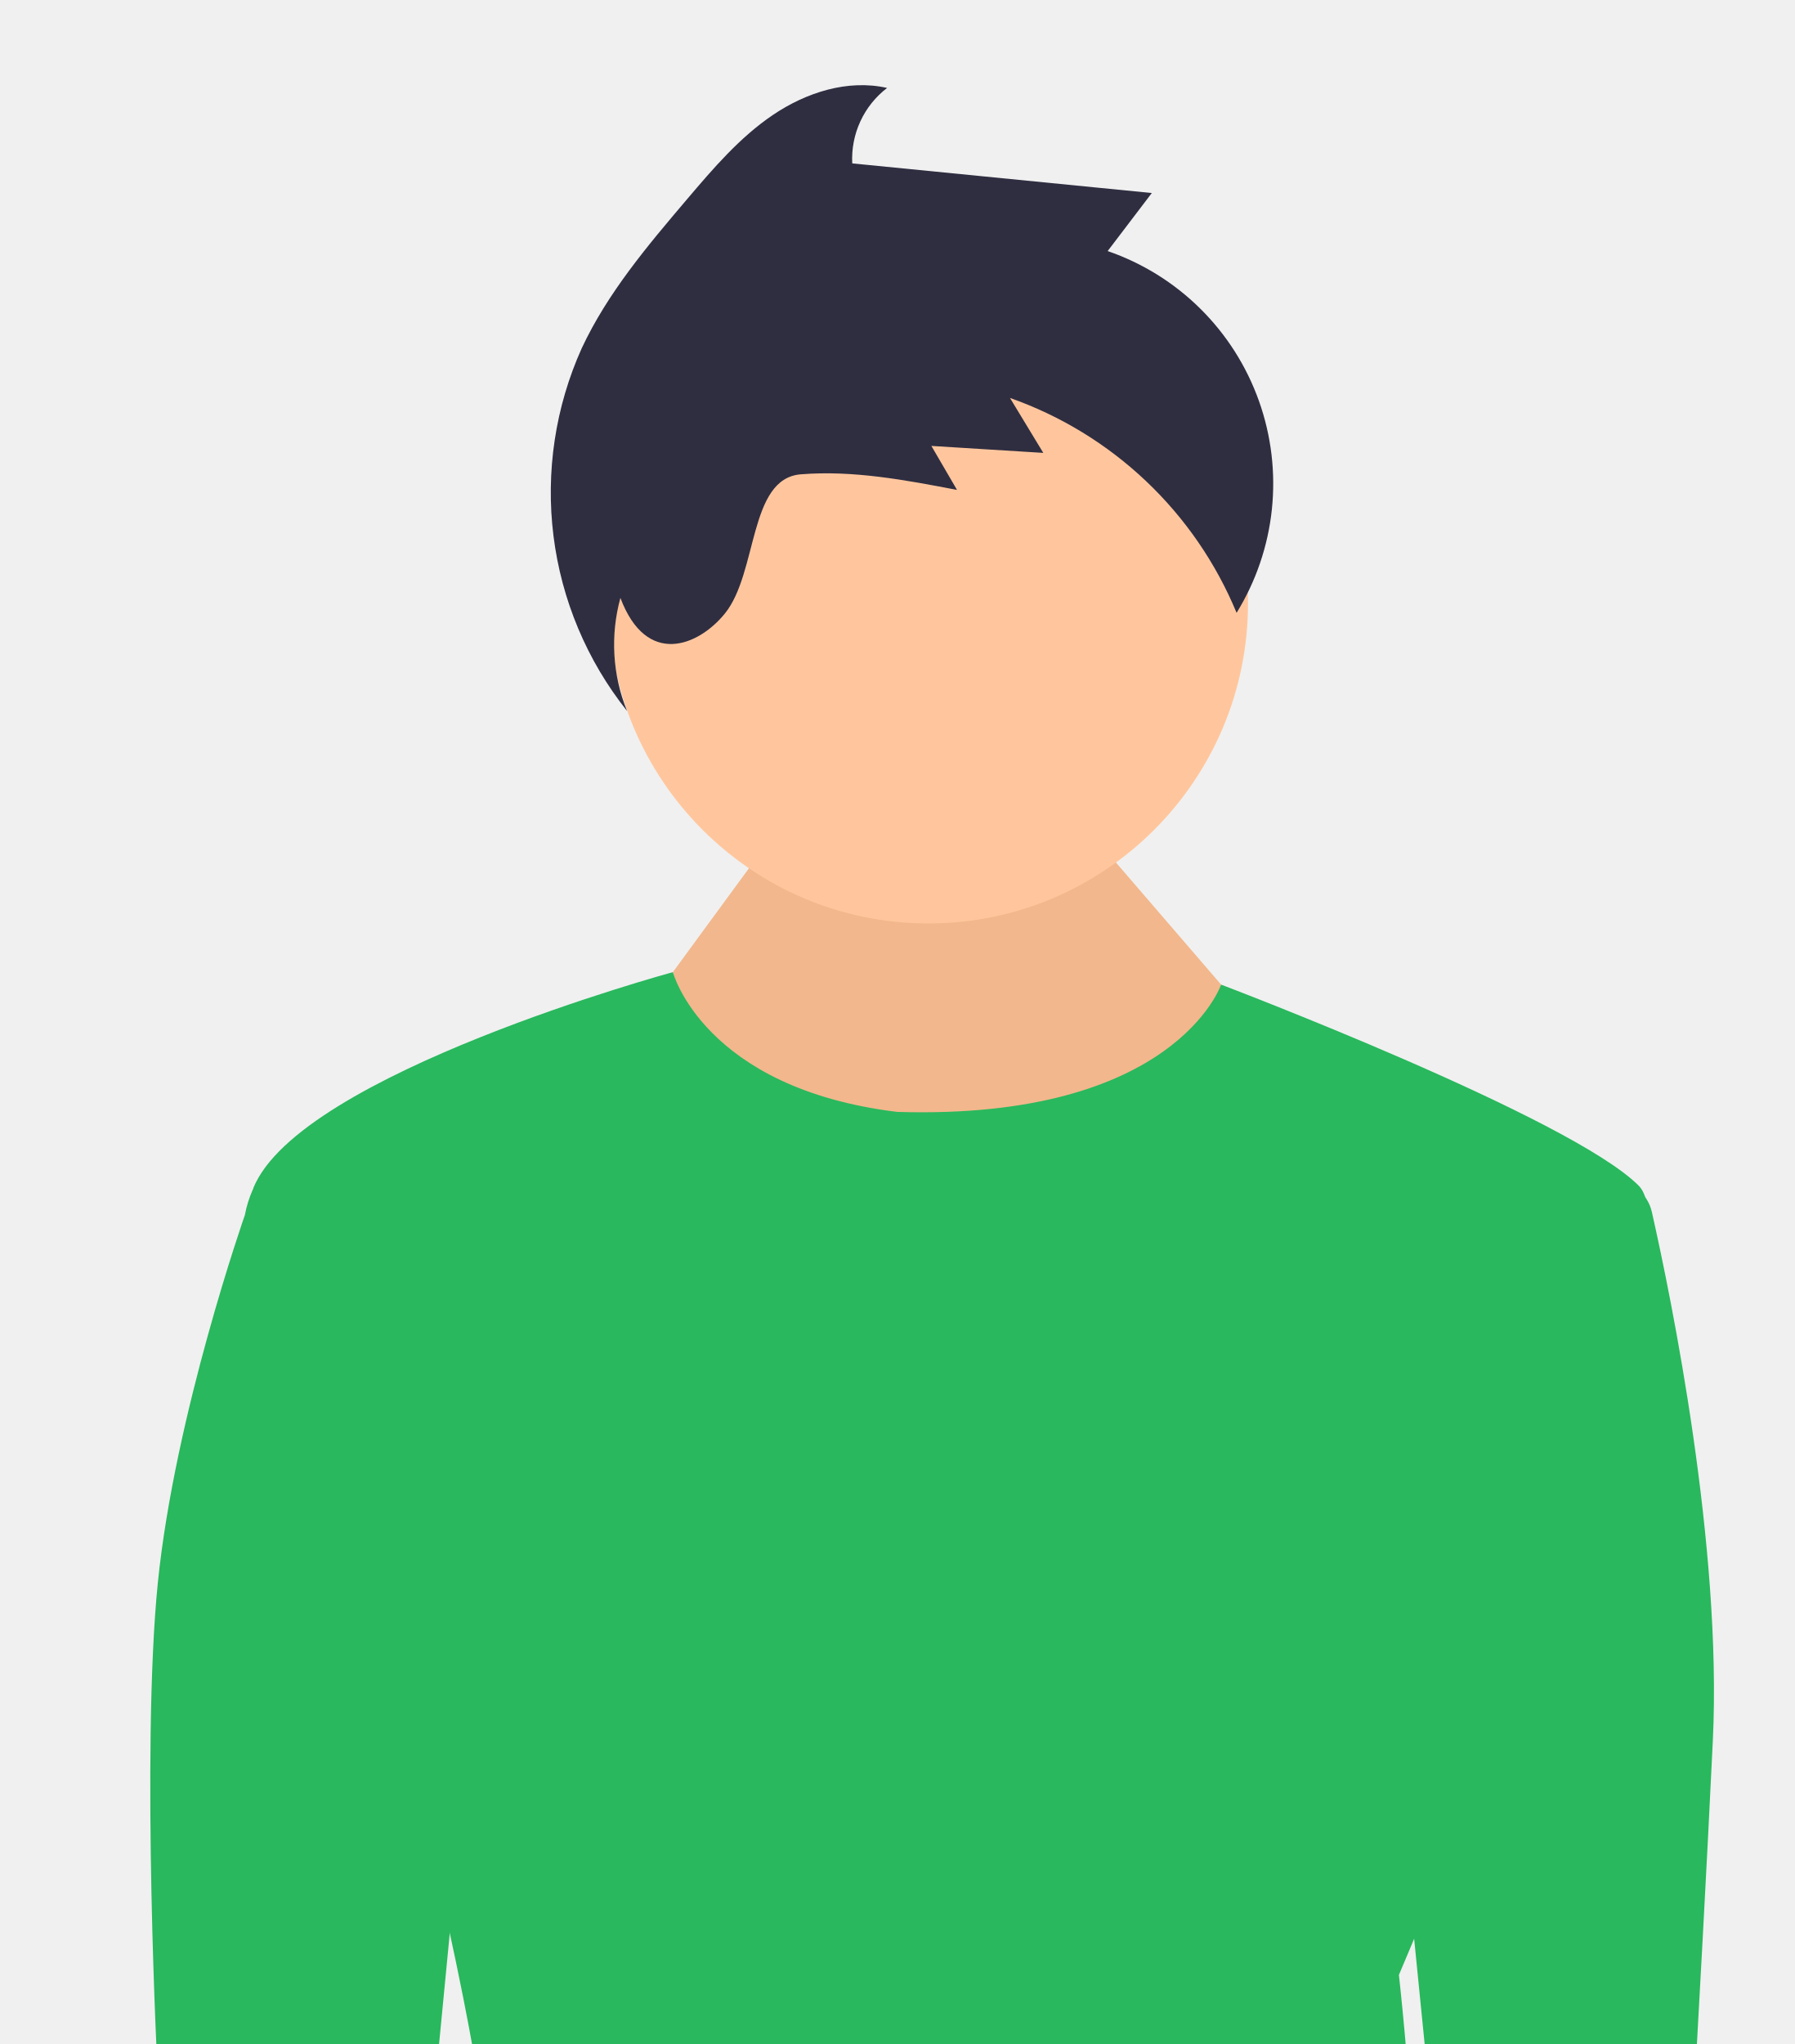
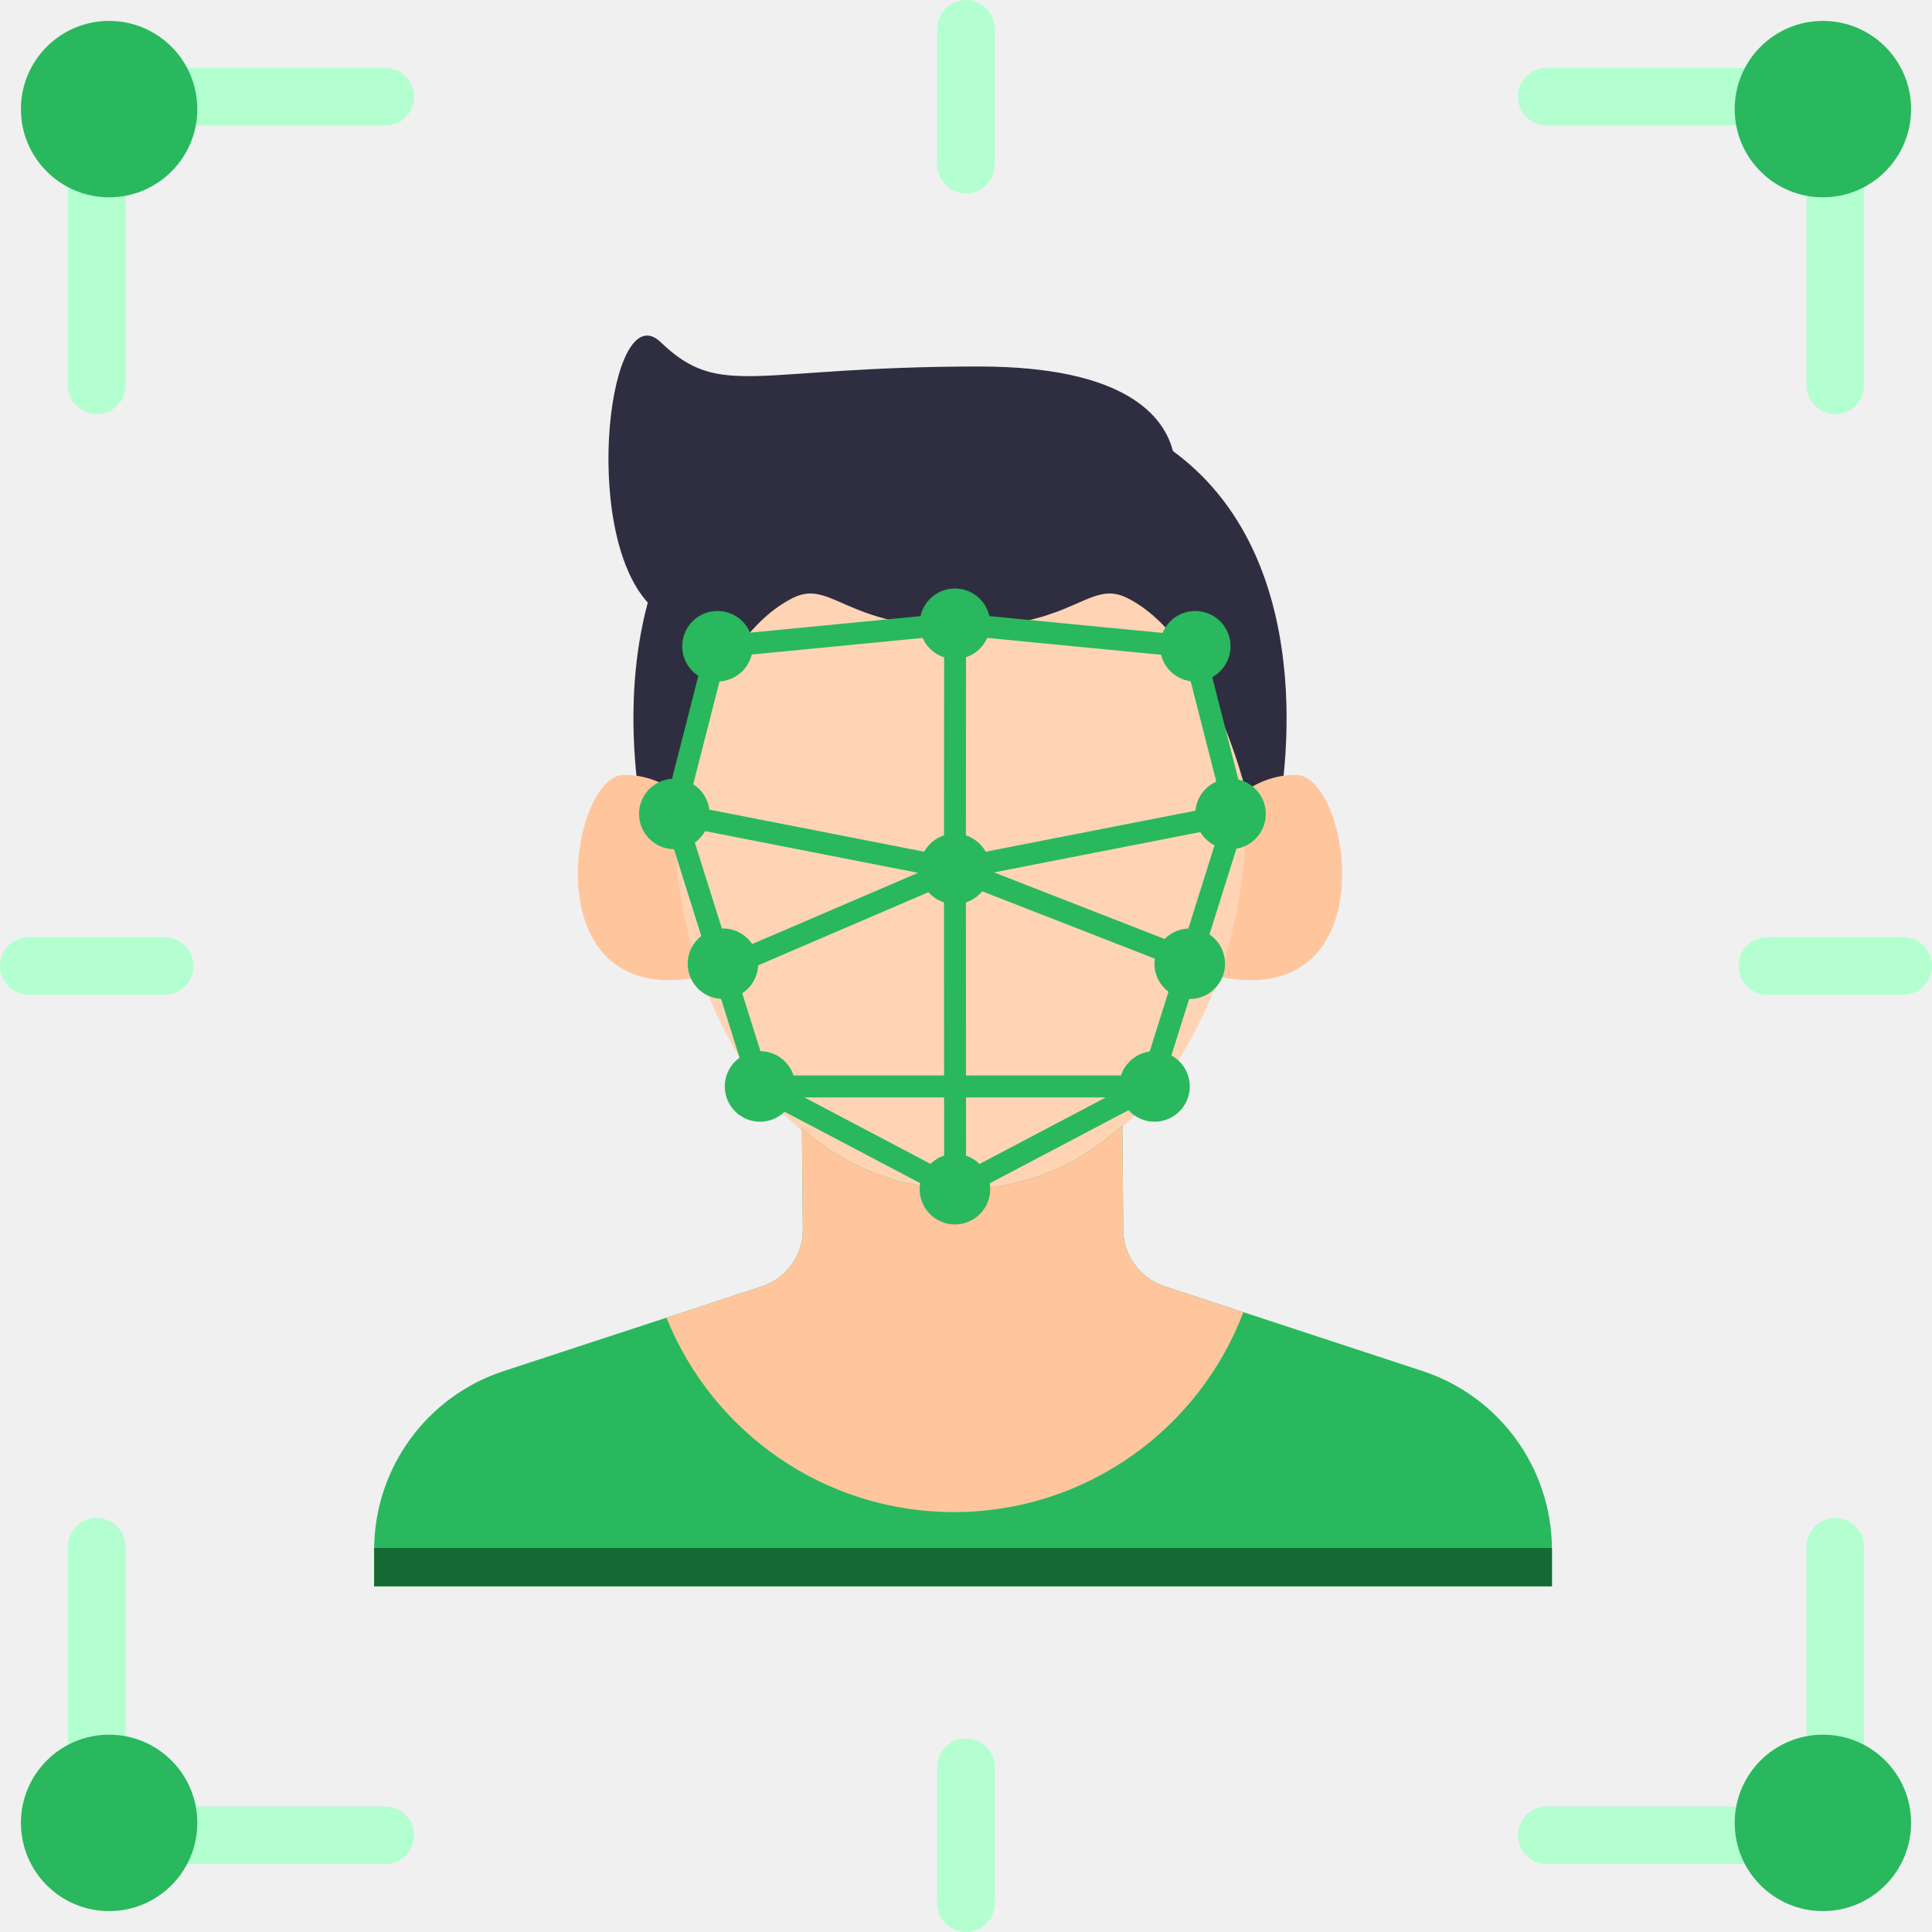
- <svg xmlns="http://www.w3.org/2000/svg" width="216" height="246" viewBox="0 0 216 246" fill="none">
-   <g clip-path="url(#clip0_1206_1863)">
-     <path d="M81 117L96.632 95.666H127.326L147 118.5C147 118.5 141.373 170.926 117.095 173.111C91.145 175.446 81 117 81 117Z" fill="#F2B78C" />
-     <path d="M111.758 111.138C133.01 111.138 150.238 93.879 150.238 72.589C150.238 51.299 133.01 34.04 111.758 34.04C90.507 34.04 73.279 51.299 73.279 72.589C73.279 93.879 90.507 111.138 111.758 111.138Z" fill="#FFC69D" />
-     <path d="M178.712 142.003H194.023C195.148 142.002 196.24 142.385 197.119 143.089C197.998 143.793 198.611 144.775 198.858 145.875C201.221 156.356 207.31 186.066 206.197 209.463C204.823 238.375 202.075 283.808 202.075 287.938C202.075 292.068 188.332 355.399 188.332 355.399C188.332 355.399 178.884 339.843 168.491 342.802L170.466 286.561L173.215 263.157L169.092 221.854L178.712 142.003Z" fill="#29B85D" />
-     <path d="M81 117C81 117 35.997 129.233 30.5 143C53 218.808 57.5 250 57.5 250C57.5 250 57.5 272.5 57.5 280.5C51.261 300.183 77.403 352.035 104.888 342.398C121.92 336.48 153.421 345.567 171.153 342.32C171.153 342.32 173.902 305.148 171.153 298.264C168.405 291.38 161.534 295.51 165.656 285.873C169.779 276.236 168.405 274.859 167.031 270.729C165.656 266.599 169.779 261.092 169.779 255.585C169.779 250.078 168.405 237.687 168.405 237.687C168.405 237.687 205.51 150.952 197.265 142.692C189.019 134.431 147 118.5 147 118.5C147 118.5 141.453 134.847 108 133.82C84.695 130.973 81 117 81 117Z" fill="#29B85D" />
-     <path d="M41.731 134L36.85 136.445C34.951 137.396 33.296 138.776 32.017 140.474C30.738 142.173 29.869 144.146 29.477 146.237C29.477 146.237 21.046 170.239 19 190.5C16.954 210.761 19 250 19 250L6 347.396C6 347.396 29.363 340.512 36.234 347.396C36.234 347.396 29.363 326.745 33.486 319.861C37.608 312.977 37.608 303.34 37.608 303.34C37.608 303.34 34.86 303.34 41.731 296.456C48.602 289.572 49.977 286.819 48.602 285.442C47.228 284.066 50.5 272.377 50.5 271C50.5 269.623 59.597 176.679 59.597 176.679L41.731 134Z" fill="#29B85D" />
-     <path d="M75.49 85.575C73.731 81.25 73.449 76.465 74.686 71.962C77.829 80.314 84.074 77.765 87.256 73.848C91.246 68.936 90.097 57.593 96.398 57.086C102.699 56.578 108.999 57.773 115.208 58.962C114.179 57.197 113.15 55.433 112.122 53.668C116.613 53.947 121.104 54.227 125.595 54.506C124.258 52.302 122.921 50.097 121.583 47.893C127.689 50.043 133.274 53.457 137.974 57.913C142.675 62.369 146.385 67.767 148.864 73.756C151.193 69.979 152.644 65.725 153.11 61.309C153.575 56.893 153.043 52.429 151.552 48.248C150.062 44.066 147.651 40.274 144.499 37.153C141.347 34.031 137.534 31.66 133.343 30.216C135.115 27.887 136.887 25.558 138.658 23.23L102.596 19.665C102.506 17.924 102.842 16.187 103.573 14.604C104.304 13.022 105.409 11.642 106.793 10.584C102.07 9.516 97.062 11.118 93.049 13.831C89.036 16.544 85.845 20.285 82.707 23.978C77.956 29.569 73.147 35.248 70.037 41.897C66.847 48.975 65.668 56.798 66.63 64.504C67.593 72.211 70.658 79.502 75.49 85.575ZM75.926 68.611L75.927 68.609L75.963 68.603L75.926 68.611Z" fill="#2F2E41" />
-   </g>
-   <defs>
-     <clipPath id="clip0_1206_1863">
-       <rect width="216" height="246" fill="white" />
-     </clipPath>
-   </defs>
+ <svg xmlns="http://www.w3.org/2000/svg" width="293" height="293" viewBox="0 0 293 293" fill="none">
+   <path d="M14.669 62.802C12.258 62.802 10.305 60.849 10.305 58.438V21.898C10.305 15.506 15.505 10.305 21.897 10.305H58.437C60.848 10.305 62.801 12.259 62.801 14.67C62.801 17.081 60.848 19.035 58.437 19.035H21.897C20.319 19.035 19.035 20.319 19.035 21.897V58.437C19.035 60.849 17.08 62.802 14.669 62.802Z" fill="#B4FFCF" />
+   <path d="M278.329 62.802C275.918 62.802 273.964 60.849 273.964 58.438V21.898C273.964 20.32 272.68 19.035 271.102 19.035H234.562C232.151 19.035 230.197 17.082 230.197 14.671C230.197 12.26 232.151 10.306 234.562 10.306H271.102C277.494 10.306 282.694 15.506 282.694 21.898V58.438C282.694 60.849 280.739 62.802 278.329 62.802Z" fill="#B4FFCF" />
+   <path d="M58.437 282.695H21.897C15.505 282.695 10.305 277.494 10.305 271.102V234.563C10.305 232.152 12.258 230.198 14.669 230.198C17.08 230.198 19.034 232.152 19.034 234.563V271.102C19.034 272.681 20.318 273.965 21.896 273.965H58.436C60.847 273.965 62.801 275.918 62.801 278.329C62.801 280.74 60.848 282.695 58.437 282.695Z" fill="#B4FFCF" />
+   <path d="M271.102 282.695H234.562C232.151 282.695 230.197 280.741 230.197 278.33C230.197 275.919 232.151 273.965 234.562 273.965H271.102C272.68 273.965 273.964 272.681 273.964 271.103V234.563C273.964 232.152 275.918 230.198 278.329 230.198C280.74 230.198 282.694 232.152 282.694 234.563V271.103C282.694 277.495 277.494 282.695 271.102 282.695Z" fill="#B4FFCF" />
+   <path d="M146.499 29.341C144.088 29.341 142.135 27.387 142.135 24.976V4.365C142.135 1.954 144.088 0 146.499 0C148.91 0 150.864 1.954 150.864 4.365V24.976C150.864 27.387 148.91 29.341 146.499 29.341Z" fill="#B4FFCF" />
+   <path d="M146.499 293C144.088 293 142.135 291.046 142.135 288.635V268.024C142.135 265.613 144.088 263.659 146.499 263.659C148.91 263.659 150.864 265.613 150.864 268.024V288.635C150.864 291.046 148.91 293 146.499 293Z" fill="#B4FFCF" />
+   <path d="M288.636 150.865H268.025C265.614 150.865 263.66 148.911 263.66 146.5C263.66 144.089 265.614 142.135 268.025 142.135H288.636C291.047 142.135 293.001 144.089 293.001 146.5C293.001 148.911 291.047 150.865 288.636 150.865Z" fill="#B4FFCF" />
+   <path d="M24.976 150.865H4.365C1.954 150.865 0 148.911 0 146.5C0 144.089 1.954 142.135 4.365 142.135H24.976C27.387 142.135 29.341 144.089 29.341 146.5C29.341 148.911 27.387 150.865 24.976 150.865Z" fill="#B4FFCF" />
+   <path d="M16.548 29.923C23.935 29.923 29.924 23.934 29.924 16.547C29.924 9.16 23.935 3.171 16.548 3.171C9.161 3.171 3.172 9.16 3.172 16.547C3.172 23.934 9.161 29.923 16.548 29.923Z" fill="#29B85D" />
+   <path d="M276.454 289.829C283.842 289.829 289.83 283.84 289.83 276.453C289.83 269.065 283.842 263.077 276.454 263.077C269.067 263.077 263.078 269.065 263.078 276.453C263.078 283.84 269.067 289.829 276.454 289.829Z" fill="#29B85D" />
+   <path d="M16.548 289.829C23.935 289.829 29.924 283.84 29.924 276.453C29.924 269.065 23.935 263.077 16.548 263.077C9.161 263.077 3.172 269.065 3.172 276.453C3.172 283.84 9.161 289.829 16.548 289.829Z" fill="#29B85D" />
+   <path d="M276.454 29.923C283.842 29.923 289.83 23.934 289.83 16.547C289.83 9.16 283.842 3.171 276.454 3.171C269.067 3.171 263.078 9.16 263.078 16.547C263.078 23.934 269.067 29.923 276.454 29.923Z" fill="#29B85D" />
+   <path d="M177.885 68.406C176.513 63.1 170.658 55.582 148.473 55.582C114.197 55.582 109.318 60.657 100.196 51.892C92.499 44.495 87.98 80.09 98.241 91.394C93.911 107.404 97.375 123.44 97.375 123.44H193.809C193.809 123.44 201.904 85.982 177.885 68.406Z" fill="#2F2E41" />
+   <path d="M107.111 125.122C107.111 125.122 102.955 117.508 94.641 117.508C86.325 117.508 80.435 154.063 107.111 147.969V125.122Z" fill="#FFC69D" />
+   <path d="M184.07 125.122C184.07 125.122 188.227 117.508 196.543 117.508C204.857 117.508 210.747 154.063 184.07 147.969V125.122Z" fill="#FFC69D" />
+   <path d="M145.591 76.138C81.888 76.138 94.069 180.613 145.591 180.613C197.113 180.613 209.294 76.138 145.591 76.138Z" fill="#FFD4B5" />
+   <path d="M145.592 70.451C145.592 70.451 102.262 64.338 102.262 119.933C102.262 119.933 107.718 96.955 120.233 90.689C126.063 87.77 128.198 95.163 145.592 95.163C162.984 95.163 165.119 87.77 170.949 90.689C183.465 96.955 188.92 119.933 188.92 119.933C188.92 64.338 145.592 70.451 145.592 70.451Z" fill="#2F2E41" />
+   <path d="M170.353 186.529L170.213 170.722C163.668 176.612 155.524 180.263 146 180.347C136.476 180.431 128.269 176.923 121.621 171.15L121.756 186.404C121.792 190.352 119.267 193.868 115.516 195.097L76.385 207.932C64.665 211.776 56.742 222.715 56.742 235.048V240.571H235.363V235.036C235.363 222.708 227.445 211.774 215.733 207.925L176.588 195.062C172.895 193.85 170.387 190.416 170.353 186.529Z" fill="#29B85D" />
+   <path d="M144.656 229.315C164.728 229.315 181.849 216.716 188.565 198.998L176.587 195.062C172.893 193.848 170.386 190.416 170.352 186.529L170.212 170.72C163.667 176.612 155.523 180.263 145.999 180.347C136.475 180.43 128.268 176.923 121.62 171.149L121.755 186.402C121.791 190.352 119.266 193.866 115.515 195.098L101.074 199.835C108.007 217.111 124.901 229.315 144.656 229.315Z" fill="#FFC69D" />
+   <path d="M191.965 123.44C191.965 120.895 190.19 118.772 187.812 118.228L183.845 102.699C185.496 101.788 186.616 100.031 186.616 98.011C186.616 95.056 184.221 92.662 181.266 92.662C179.029 92.662 177.114 94.034 176.316 95.984L150.039 93.436C149.507 91.042 147.375 89.251 144.821 89.251C142.265 89.251 140.132 91.046 139.601 93.44L113.749 95.949C112.941 94.018 111.036 92.662 108.812 92.662C105.857 92.662 103.462 95.056 103.462 98.011C103.462 99.893 104.436 101.545 105.906 102.499L101.918 118.106C99.124 118.285 96.912 120.6 96.912 123.438C96.912 126.375 99.279 128.757 102.21 128.786L106.349 141.945C105.099 142.925 104.293 144.443 104.293 146.154C104.293 149.011 106.532 151.336 109.351 151.488L112.159 160.416C110.804 161.386 109.917 162.971 109.917 164.764C109.917 167.719 112.312 170.114 115.268 170.114C116.715 170.114 118.026 169.538 118.99 168.603L139.554 179.434C139.504 179.73 139.471 180.034 139.471 180.345C139.471 183.3 141.866 185.695 144.821 185.695C147.776 185.695 150.17 183.3 150.17 180.345C150.17 180.044 150.14 179.75 150.093 179.461L171.143 168.373C172.122 169.44 173.524 170.114 175.086 170.114C178.041 170.114 180.436 167.719 180.436 164.764C180.436 162.739 179.31 160.975 177.65 160.068L180.345 151.498C180.376 151.498 180.405 151.503 180.434 151.503C183.39 151.503 185.785 149.108 185.785 146.154C185.785 144.304 184.847 142.675 183.421 141.714L187.513 128.706C190.04 128.281 191.965 126.088 191.965 123.44ZM176.623 142.404L150.753 132.307L182.032 126.188C182.547 127.045 183.295 127.746 184.189 128.202L180.222 140.815C178.815 140.871 177.546 141.464 176.623 142.404ZM181.291 122.946L149.489 129.167C148.84 128.005 147.769 127.111 146.484 126.691L146.503 99.676C147.946 99.197 149.116 98.123 149.719 96.744L176.078 99.299C176.602 101.41 178.373 103.025 180.569 103.31L184.463 118.543C182.723 119.309 181.471 120.972 181.291 122.946ZM143.176 163.104H120.35C119.655 160.982 117.674 159.445 115.325 159.419L112.563 150.633C113.96 149.722 114.898 148.174 114.979 146.4L140.807 135.307C141.433 136.016 142.239 136.559 143.159 136.86L143.176 163.104ZM107.569 122.784C107.371 121.163 106.449 119.769 105.135 118.931L109.118 103.346C111.504 103.21 113.467 101.516 114.009 99.262L139.921 96.749C140.533 98.142 141.719 99.223 143.181 99.694L143.163 126.69C141.873 127.108 140.802 128.004 140.151 129.166L107.569 122.784ZM105.377 127.783C106.013 127.326 106.548 126.733 106.933 126.045L139.22 132.37L114.08 143.168C113.12 141.743 111.491 140.804 109.641 140.804C109.584 140.804 109.531 140.812 109.474 140.814L105.377 127.783ZM143.179 166.427L143.184 175.254C142.395 175.507 141.689 175.937 141.107 176.5L121.985 166.427H143.179ZM148.553 176.518C147.98 175.96 147.284 175.531 146.507 175.273L146.502 166.429H167.71L148.553 176.518ZM174.354 159.471C172.305 159.752 170.627 161.188 170.001 163.104H146.5L146.484 136.856C147.461 136.537 148.314 135.948 148.954 135.171L175.146 145.393C175.109 145.642 175.085 145.896 175.085 146.155C175.085 147.893 175.919 149.434 177.204 150.411L174.354 159.471Z" fill="#29B85D" />
+   <path d="M235.352 234.756H56.754C56.752 234.853 56.742 234.95 56.742 235.048V240.571H235.363V235.036C235.363 234.942 235.353 234.85 235.352 234.756Z" fill="#156A34" />
</svg>
